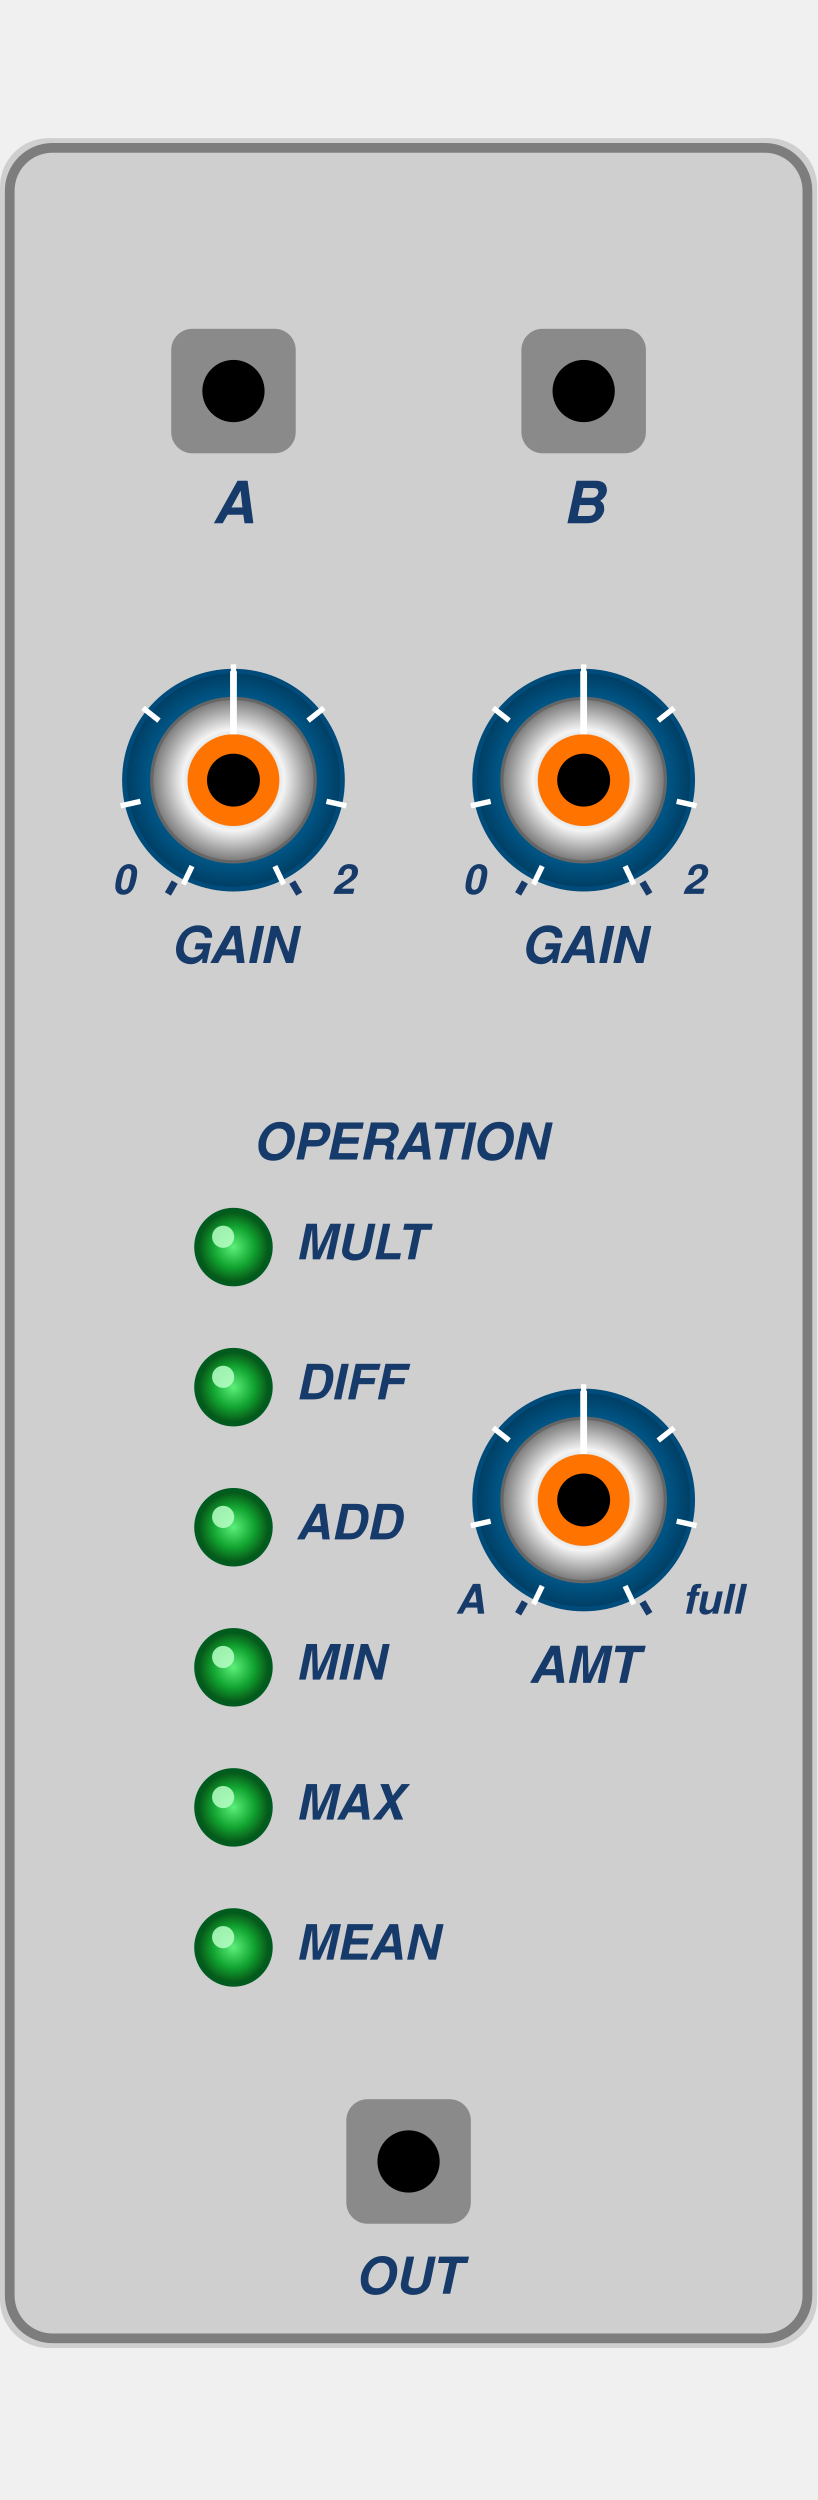
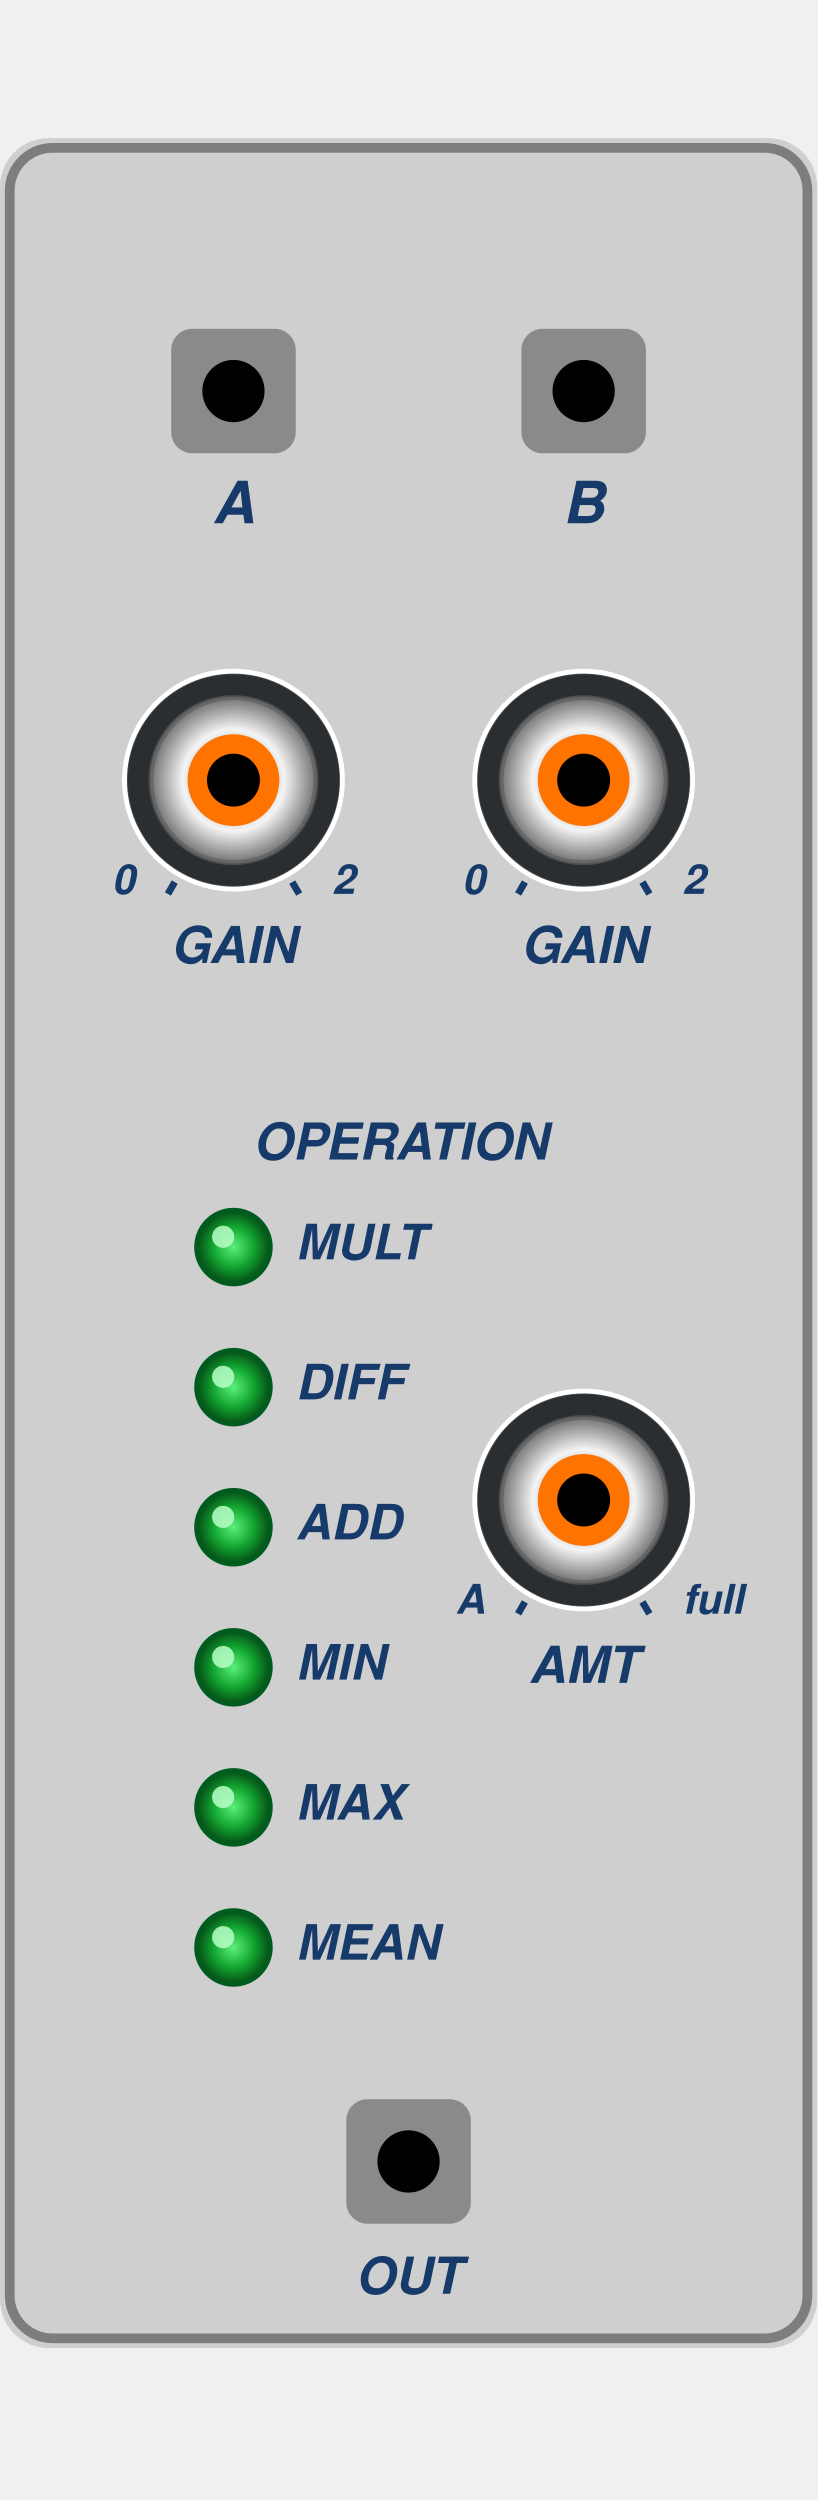
<svg xmlns="http://www.w3.org/2000/svg" width="42mm" height="128.5mm" viewBox="3.9 0 42 128.5" font-family="Arial Narrow, Helvetica, Arial, sans-serif">
  <defs>
    <radialGradient id="blueRing">
      <stop offset="0" stop-color="#1688cc" />
      <stop offset="0.55" stop-color="#006da8" />
      <stop offset="1" stop-color="#003d62" />
    </radialGradient>
    <radialGradient id="blueDial">
      <stop offset="0" stop-color="#1d79b7" />
      <stop offset="0.6" stop-color="#00639a" />
      <stop offset="1" stop-color="#00456e" />
    </radialGradient>
    <radialGradient id="knobCap">
      <stop offset="0" stop-color="#f8f8f8" />
      <stop offset="0.4" stop-color="#bfc3c5" />
      <stop offset="0.62" stop-color="#f4f4f4" />
      <stop offset="1" stop-color="#777777" />
    </radialGradient>
    <radialGradient id="redLed">
      <stop offset="0" stop-color="#ff4a4a" />
      <stop offset="0.55" stop-color="#d00000" />
      <stop offset="1" stop-color="#650000" />
    </radialGradient>
    <radialGradient id="greenLed">
      <stop offset="0" stop-color="#5cf07a" />
      <stop offset="0.55" stop-color="#12a531" />
      <stop offset="1" stop-color="#054d15" />
    </radialGradient>
    <radialGradient id="orangeLed">
      <stop offset="0" stop-color="#ffbf5c" />
      <stop offset="0.55" stop-color="#ef7d00" />
      <stop offset="1" stop-color="#7a3a00" />
    </radialGradient>
  </defs>
  <g transform="translate(3.9 7.0994)">
    <rect x="0" y="0" width="42" height="113.591" rx="2.5" fill="#cfcfcf" />
    <rect x="0.5" y="0.5" width="41" height="112.591" rx="2.2" fill="none" stroke="#7d7d7d" stroke-width="0.5" />
    <g data-wcoast-port="aIn" data-wcoast-cx="12" data-wcoast-cy="13">
      <rect x="8.80" y="9.80" width="6.40" height="6.40" rx="1.09" fill="#8a8a8a" data-wcoast-role="jackbody" />
      <circle cx="12" cy="13" r="1.6" fill="#000000" data-wcoast-role="jackhole" />
    </g>
    <text x="12" y="19.8" font-size="3.006" font-weight="700" font-style="italic" fill="#163a69" text-anchor="middle" font-family="Arial Narrow, Helvetica, Arial, sans-serif">A</text>
    <g data-wcoast-port="bIn" data-wcoast-cx="30" data-wcoast-cy="13">
      <rect x="26.80" y="9.80" width="6.40" height="6.40" rx="1.09" fill="#8a8a8a" data-wcoast-role="jackbody" />
      <circle cx="30" cy="13" r="1.6" fill="#000000" data-wcoast-role="jackhole" />
    </g>
    <text x="30" y="19.8" font-size="3.006" font-weight="700" font-style="italic" fill="#163a69" text-anchor="middle" font-family="Arial Narrow, Helvetica, Arial, sans-serif">B</text>
    <text x="6.925" y="38.846" font-size="2.106" font-weight="700" font-style="italic" fill="#163a69" text-anchor="end" font-family="Arial Narrow, Helvetica, Arial, sans-serif">0</text>
    <text x="17.075" y="38.846" font-size="2.106" font-weight="700" font-style="italic" fill="#163a69" text-anchor="start" font-family="Arial Narrow, Helvetica, Arial, sans-serif">2</text>
    <g data-wcoast-param="gainA" data-wcoast-cx="12" data-wcoast-cy="33" data-wcoast-angle-min="-150" data-wcoast-angle-max="150" data-wcoast-port="gainACv" data-wcoast-depth="gainADepth" data-wcoast-av="off">
-       <circle cx="12" cy="33" r="5.6" fill="url(#blueRing)" stroke="#004b7a" stroke-width="0.247" />
+       <circle cx="12" cy="33" r="5.6" fill="#4a4e52" stroke="#ffffff" stroke-width="0.25" data-wcoast-role="rim" />
+       <circle cx="12" cy="33" r="4.9" fill="none" stroke="#2b2e31" stroke-width="1.064" data-wcoast-role="gauge-track" />
      <circle cx="12" cy="33" r="4.2" fill="url(#knobCap)" stroke="#666666" stroke-width="0.165" />
      <line x1="8.98" y1="38.24" x2="8.63" y2="38.85" stroke="#163a69" stroke-width="0.355" />
      <line x1="15.02" y1="38.24" x2="15.38" y2="38.85" stroke="#163a69" stroke-width="0.355" />
      <circle cx="12" cy="33" r="2.36" fill="#ff7300" />
      <circle cx="12" cy="33" r="1.36" fill="#000000" data-wcoast-role="jackhole" />
-       <g data-wcoast-role="indicator">
-         <line x1="12.00" y1="27.05" x2="12.00" y2="28.10" stroke="#ffffff" stroke-width="0.278" />
-         <line x1="16.65" y1="29.29" x2="15.83" y2="29.94" stroke="#ffffff" stroke-width="0.278" />
-         <line x1="17.80" y1="34.32" x2="16.78" y2="34.09" stroke="#ffffff" stroke-width="0.278" />
-         <line x1="14.58" y1="38.36" x2="14.13" y2="37.42" stroke="#ffffff" stroke-width="0.278" />
-         <line x1="9.42" y1="38.36" x2="9.87" y2="37.42" stroke="#ffffff" stroke-width="0.278" />
-         <line x1="6.20" y1="34.32" x2="7.22" y2="34.09" stroke="#ffffff" stroke-width="0.278" />
-         <line x1="7.35" y1="29.29" x2="8.17" y2="29.94" stroke="#ffffff" stroke-width="0.278" />
-         <line x1="12" y1="30.64" x2="12" y2="27.40" stroke="#ffffff" stroke-width="0.348" />
-       </g>
+       <g data-wcoast-role="indicator" data-wcoast-cap="4.2">
+     </g>
    </g>
    <text x="12" y="42.4" font-size="2.606" font-weight="700" font-style="italic" fill="#163a69" text-anchor="middle" font-family="Arial Narrow, Helvetica, Arial, sans-serif">GAIN</text>
    <text x="24.925" y="38.846" font-size="2.106" font-weight="700" font-style="italic" fill="#163a69" text-anchor="end" font-family="Arial Narrow, Helvetica, Arial, sans-serif">0</text>
    <text x="35.075" y="38.846" font-size="2.106" font-weight="700" font-style="italic" fill="#163a69" text-anchor="start" font-family="Arial Narrow, Helvetica, Arial, sans-serif">2</text>
    <g data-wcoast-param="gainB" data-wcoast-cx="30" data-wcoast-cy="33" data-wcoast-angle-min="-150" data-wcoast-angle-max="150" data-wcoast-port="gainBCv" data-wcoast-depth="gainBDepth" data-wcoast-av="off">
-       <circle cx="30" cy="33" r="5.6" fill="url(#blueRing)" stroke="#004b7a" stroke-width="0.247" />
+       <circle cx="30" cy="33" r="5.6" fill="#4a4e52" stroke="#ffffff" stroke-width="0.25" data-wcoast-role="rim" />
+       <circle cx="30" cy="33" r="4.9" fill="none" stroke="#2b2e31" stroke-width="1.064" data-wcoast-role="gauge-track" />
      <circle cx="30" cy="33" r="4.2" fill="url(#knobCap)" stroke="#666666" stroke-width="0.165" />
      <line x1="26.98" y1="38.24" x2="26.63" y2="38.85" stroke="#163a69" stroke-width="0.355" />
      <line x1="33.02" y1="38.24" x2="33.38" y2="38.85" stroke="#163a69" stroke-width="0.355" />
      <circle cx="30" cy="33" r="2.36" fill="#ff7300" />
      <circle cx="30" cy="33" r="1.36" fill="#000000" data-wcoast-role="jackhole" />
-       <g data-wcoast-role="indicator">
-         <line x1="30.00" y1="27.05" x2="30.00" y2="28.10" stroke="#ffffff" stroke-width="0.278" />
-         <line x1="34.65" y1="29.29" x2="33.83" y2="29.94" stroke="#ffffff" stroke-width="0.278" />
-         <line x1="35.80" y1="34.32" x2="34.78" y2="34.09" stroke="#ffffff" stroke-width="0.278" />
-         <line x1="32.58" y1="38.36" x2="32.13" y2="37.42" stroke="#ffffff" stroke-width="0.278" />
-         <line x1="27.42" y1="38.36" x2="27.87" y2="37.42" stroke="#ffffff" stroke-width="0.278" />
-         <line x1="24.20" y1="34.32" x2="25.22" y2="34.09" stroke="#ffffff" stroke-width="0.278" />
-         <line x1="25.35" y1="29.29" x2="26.17" y2="29.94" stroke="#ffffff" stroke-width="0.278" />
-         <line x1="30" y1="30.64" x2="30" y2="27.40" stroke="#ffffff" stroke-width="0.348" />
-       </g>
+       <g data-wcoast-role="indicator" data-wcoast-cap="4.2">
+     </g>
    </g>
    <text x="30" y="42.4" font-size="2.606" font-weight="700" font-style="italic" fill="#163a69" text-anchor="middle" font-family="Arial Narrow, Helvetica, Arial, sans-serif">GAIN</text>
    <text x="13" y="52.5" font-size="2.606" font-weight="700" font-style="italic" fill="#163a69" text-anchor="start" font-family="Arial Narrow, Helvetica, Arial, sans-serif">OPERATION</text>
    <g data-wcoast-param="op">
      <circle cx="12" cy="57" r="1.9" fill="url(#greenLed)" stroke="#005c1e" stroke-width="0.237" data-wcoast-role="step-indicator" data-wcoast-step="mult" data-wcoast-led="green" />
      <circle cx="11.47" cy="56.47" r="0.57" fill="#b7ffc6" opacity="0.85" data-wcoast-role="led-gloss" pointer-events="none" />
      <text x="15.2" y="57.63" font-size="2.506" font-weight="700" font-style="italic" fill="#163a69" text-anchor="start" font-family="Arial Narrow, Helvetica, Arial, sans-serif">MULT</text>
      <circle cx="12" cy="64.2" r="1.9" fill="url(#greenLed)" stroke="#005c1e" stroke-width="0.237" data-wcoast-role="step-indicator" data-wcoast-step="diff" data-wcoast-led="green" />
      <circle cx="11.47" cy="63.67" r="0.57" fill="#b7ffc6" opacity="0.85" data-wcoast-role="led-gloss" pointer-events="none" />
      <text x="15.2" y="64.83" font-size="2.506" font-weight="700" font-style="italic" fill="#163a69" text-anchor="start" font-family="Arial Narrow, Helvetica, Arial, sans-serif">DIFF</text>
      <circle cx="12" cy="71.4" r="1.9" fill="url(#greenLed)" stroke="#005c1e" stroke-width="0.237" data-wcoast-role="step-indicator" data-wcoast-step="add" data-wcoast-led="green" />
      <circle cx="11.47" cy="70.87" r="0.57" fill="#b7ffc6" opacity="0.85" data-wcoast-role="led-gloss" pointer-events="none" />
      <text x="15.2" y="72.03" font-size="2.506" font-weight="700" font-style="italic" fill="#163a69" text-anchor="start" font-family="Arial Narrow, Helvetica, Arial, sans-serif">ADD</text>
      <circle cx="12" cy="78.6" r="1.9" fill="url(#greenLed)" stroke="#005c1e" stroke-width="0.237" data-wcoast-role="step-indicator" data-wcoast-step="min" data-wcoast-led="green" />
      <circle cx="11.47" cy="78.07" r="0.57" fill="#b7ffc6" opacity="0.85" data-wcoast-role="led-gloss" pointer-events="none" />
      <text x="15.2" y="79.23" font-size="2.506" font-weight="700" font-style="italic" fill="#163a69" text-anchor="start" font-family="Arial Narrow, Helvetica, Arial, sans-serif">MIN</text>
      <circle cx="12" cy="85.8" r="1.9" fill="url(#greenLed)" stroke="#005c1e" stroke-width="0.237" data-wcoast-role="step-indicator" data-wcoast-step="max" data-wcoast-led="green" />
      <circle cx="11.47" cy="85.27" r="0.57" fill="#b7ffc6" opacity="0.85" data-wcoast-role="led-gloss" pointer-events="none" />
      <text x="15.2" y="86.43" font-size="2.506" font-weight="700" font-style="italic" fill="#163a69" text-anchor="start" font-family="Arial Narrow, Helvetica, Arial, sans-serif">MAX</text>
      <circle cx="12" cy="93" r="1.9" fill="url(#greenLed)" stroke="#005c1e" stroke-width="0.237" data-wcoast-role="step-indicator" data-wcoast-step="mean" data-wcoast-led="green" />
      <circle cx="11.47" cy="92.47" r="0.57" fill="#b7ffc6" opacity="0.85" data-wcoast-role="led-gloss" pointer-events="none" />
      <text x="15.2" y="93.63" font-size="2.506" font-weight="700" font-style="italic" fill="#163a69" text-anchor="start" font-family="Arial Narrow, Helvetica, Arial, sans-serif">MEAN</text>
    </g>
    <text x="24.925" y="75.846" font-size="2.106" font-weight="700" font-style="italic" fill="#163a69" text-anchor="end" font-family="Arial Narrow, Helvetica, Arial, sans-serif">A</text>
    <text x="35.075" y="75.846" font-size="2.106" font-weight="700" font-style="italic" fill="#163a69" text-anchor="start" font-family="Arial Narrow, Helvetica, Arial, sans-serif">full</text>
    <g data-wcoast-param="amount" data-wcoast-cx="30" data-wcoast-cy="70" data-wcoast-angle-min="-150" data-wcoast-angle-max="150" data-wcoast-port="amountCv" data-wcoast-depth="amountDepth" data-wcoast-av="off">
-       <circle cx="30" cy="70" r="5.6" fill="url(#blueRing)" stroke="#004b7a" stroke-width="0.247" />
+       <circle cx="30" cy="70" r="5.6" fill="#4a4e52" stroke="#ffffff" stroke-width="0.25" data-wcoast-role="rim" />
+       <circle cx="30" cy="70" r="4.9" fill="none" stroke="#2b2e31" stroke-width="1.064" data-wcoast-role="gauge-track" />
      <circle cx="30" cy="70" r="4.2" fill="url(#knobCap)" stroke="#666666" stroke-width="0.165" />
      <line x1="26.98" y1="75.24" x2="26.63" y2="75.85" stroke="#163a69" stroke-width="0.355" />
      <line x1="33.02" y1="75.24" x2="33.38" y2="75.85" stroke="#163a69" stroke-width="0.355" />
      <circle cx="30" cy="70" r="2.36" fill="#ff7300" />
      <circle cx="30" cy="70" r="1.36" fill="#000000" data-wcoast-role="jackhole" />
-       <g data-wcoast-role="indicator">
-         <line x1="30.00" y1="64.05" x2="30.00" y2="65.10" stroke="#ffffff" stroke-width="0.278" />
-         <line x1="34.65" y1="66.29" x2="33.83" y2="66.94" stroke="#ffffff" stroke-width="0.278" />
-         <line x1="35.80" y1="71.32" x2="34.78" y2="71.09" stroke="#ffffff" stroke-width="0.278" />
-         <line x1="32.58" y1="75.36" x2="32.13" y2="74.42" stroke="#ffffff" stroke-width="0.278" />
-         <line x1="27.42" y1="75.36" x2="27.87" y2="74.42" stroke="#ffffff" stroke-width="0.278" />
-         <line x1="24.20" y1="71.32" x2="25.22" y2="71.09" stroke="#ffffff" stroke-width="0.278" />
-         <line x1="25.35" y1="66.29" x2="26.17" y2="66.94" stroke="#ffffff" stroke-width="0.278" />
-         <line x1="30" y1="67.64" x2="30" y2="64.40" stroke="#ffffff" stroke-width="0.348" />
-       </g>
+       <g data-wcoast-role="indicator" data-wcoast-cap="4.2">
+     </g>
    </g>
    <text x="30" y="79.4" font-size="2.606" font-weight="700" font-style="italic" fill="#163a69" text-anchor="middle" font-family="Arial Narrow, Helvetica, Arial, sans-serif">AMT</text>
    <g data-wcoast-port="outImage" data-wcoast-cx="21" data-wcoast-cy="104">
      <rect x="17.80" y="100.80" width="6.40" height="6.40" rx="1.09" fill="#8a8a8a" data-wcoast-role="jackbody" />
      <circle cx="21" cy="104" r="1.6" fill="#000000" data-wcoast-role="jackhole" />
    </g>
    <text x="21" y="110.8" font-size="2.606" font-weight="700" font-style="italic" fill="#163a69" text-anchor="middle" font-family="Arial Narrow, Helvetica, Arial, sans-serif">OUT</text>
  </g>
</svg>
